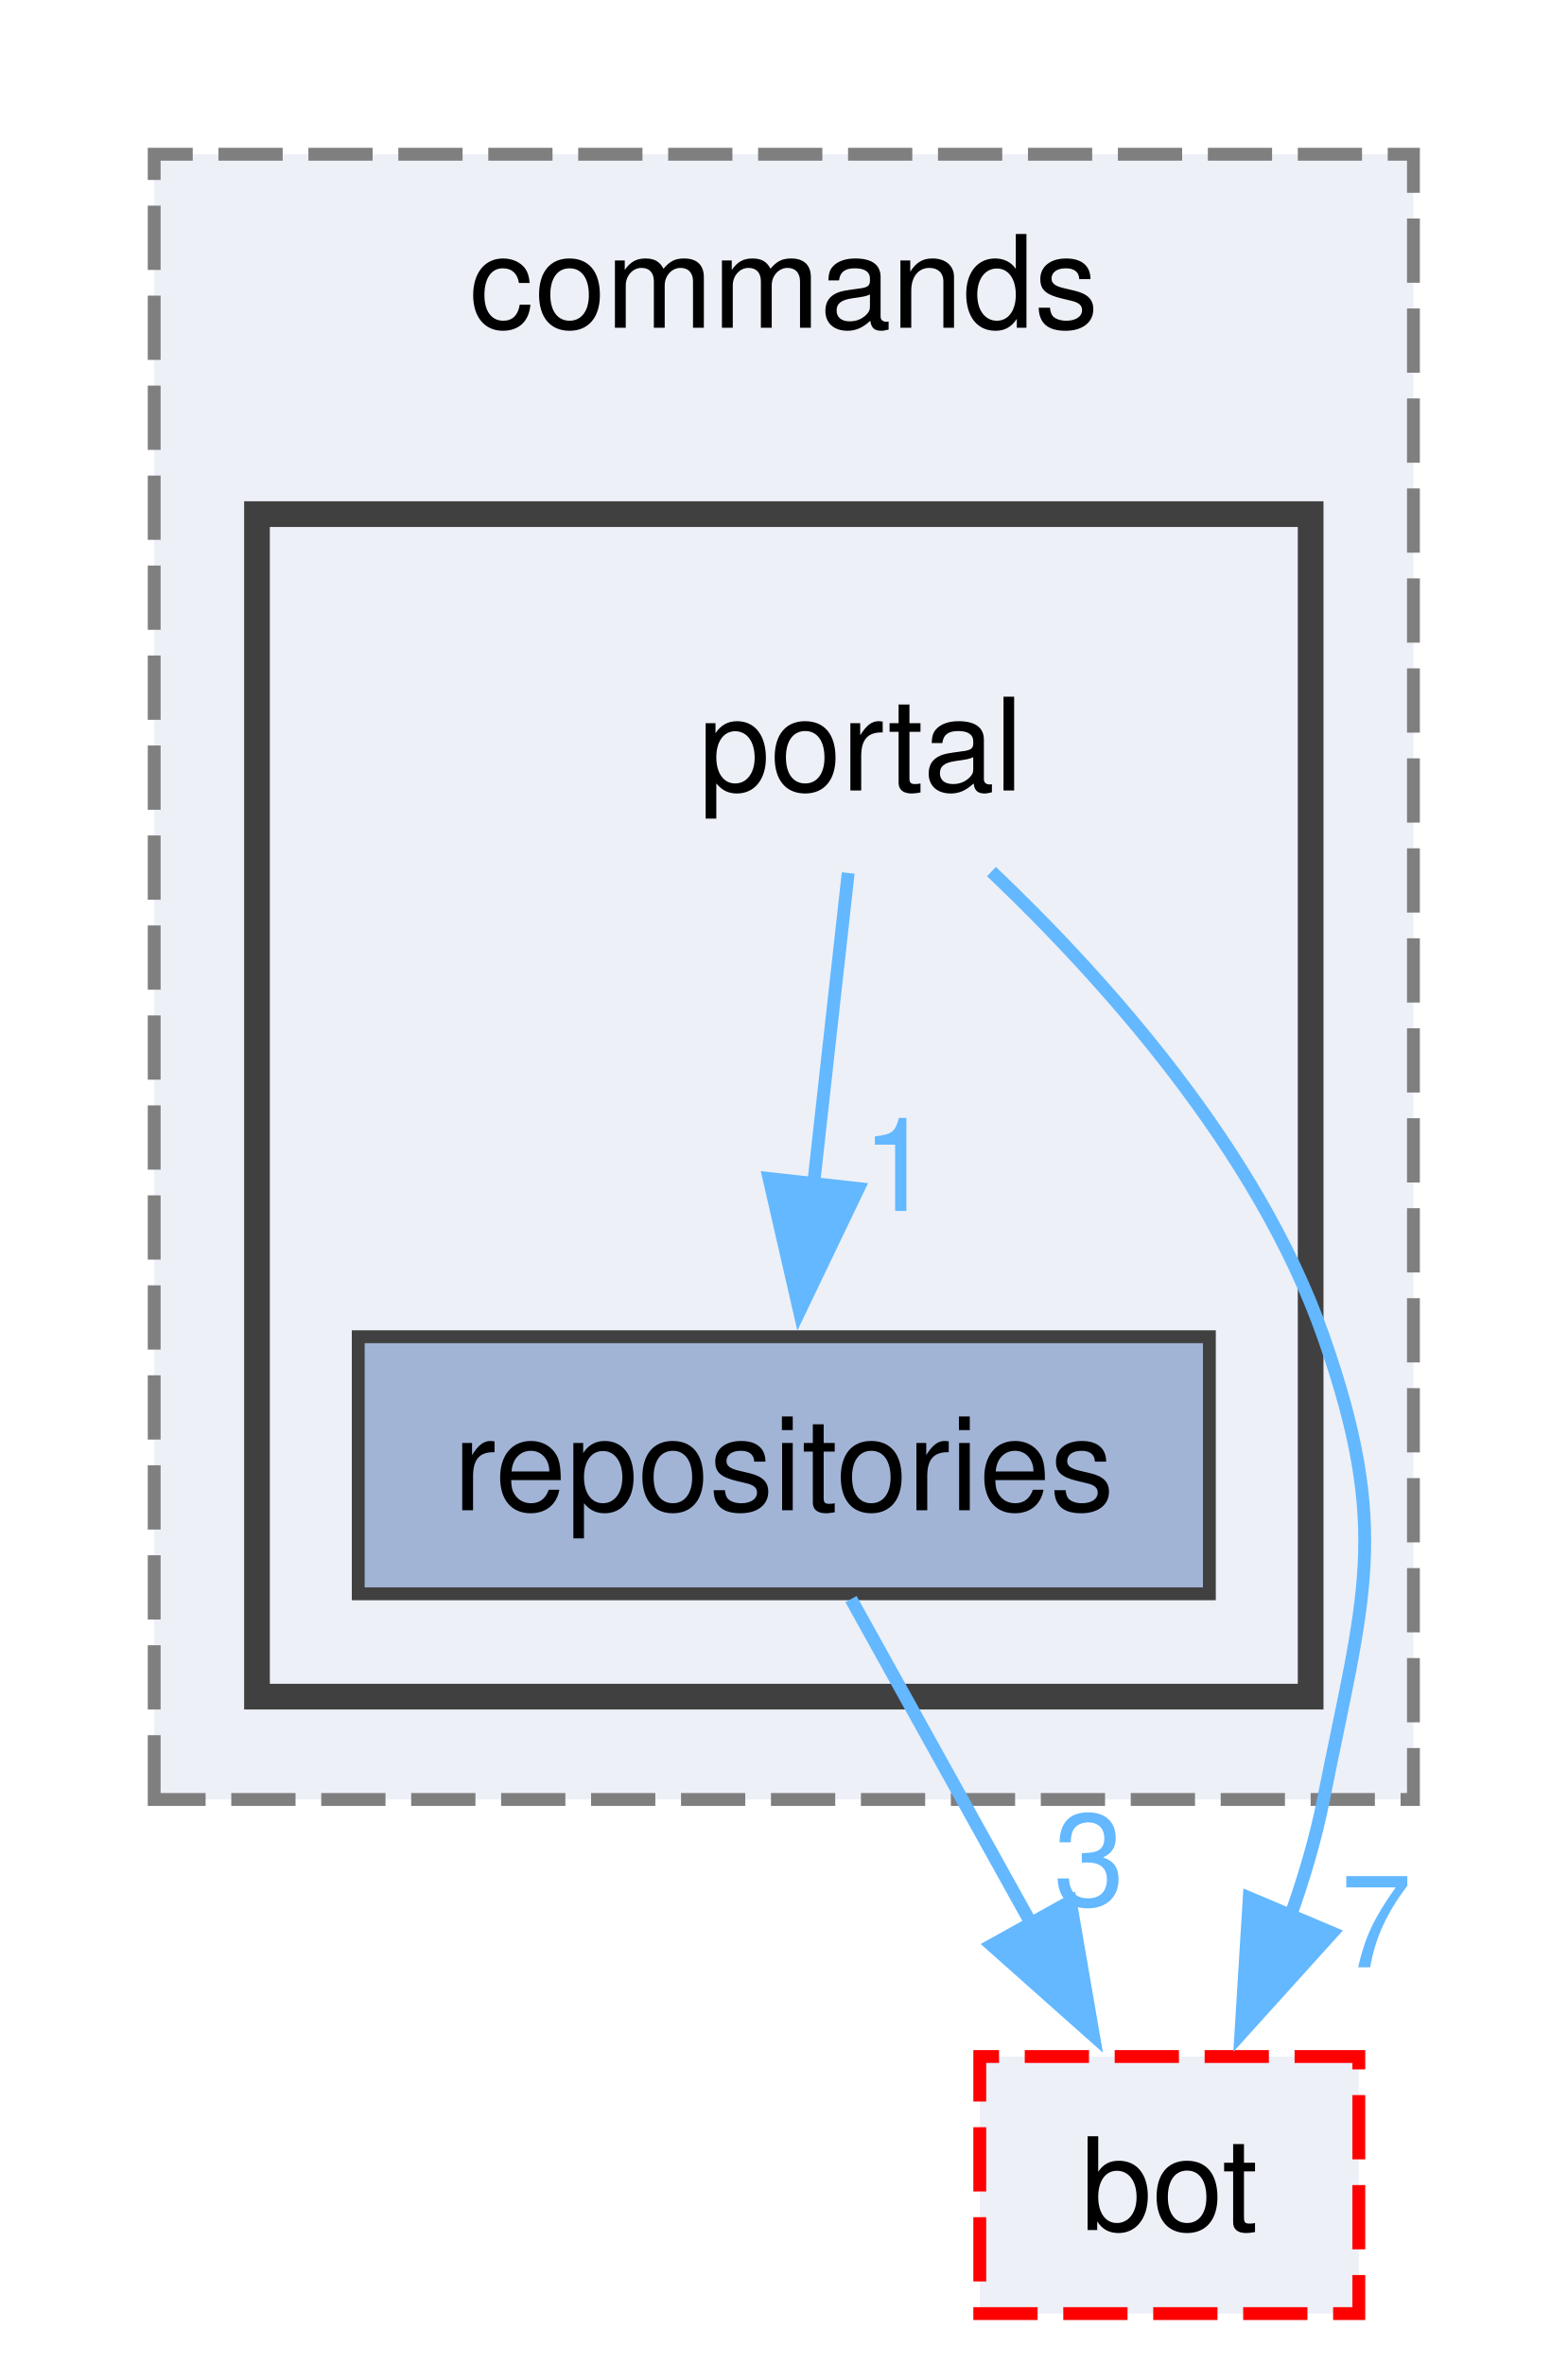
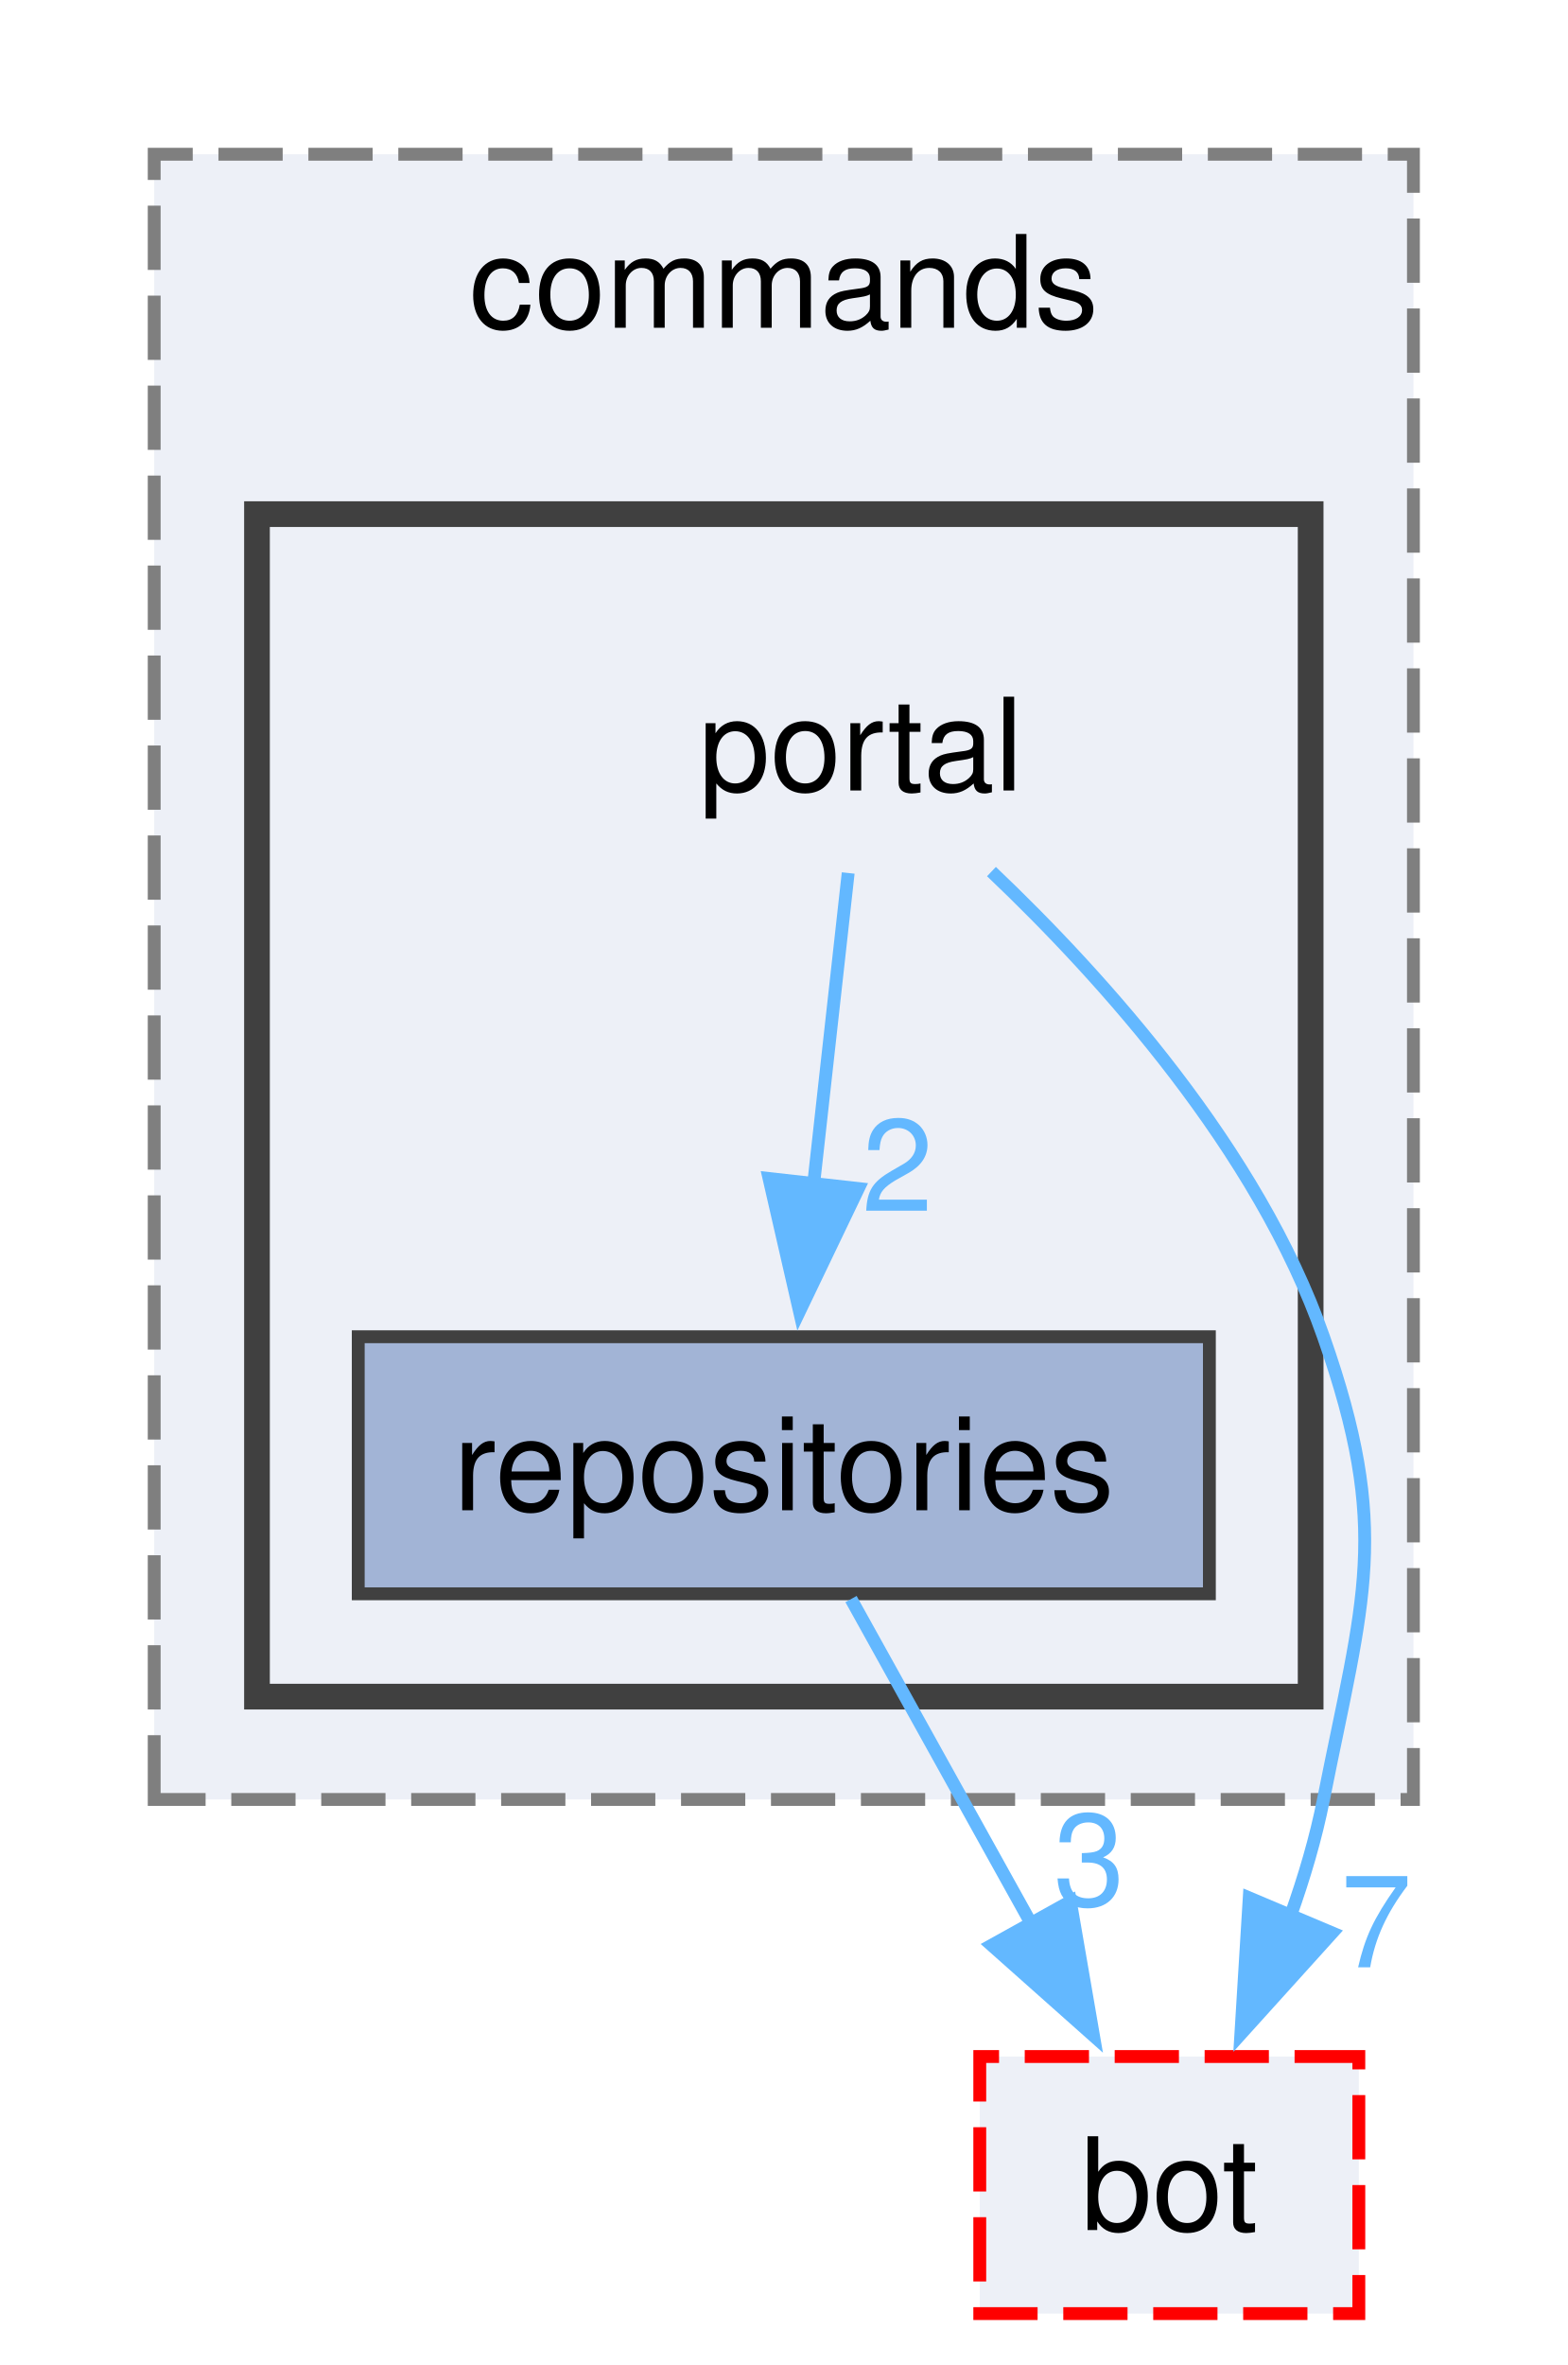
<svg xmlns="http://www.w3.org/2000/svg" xmlns:xlink="http://www.w3.org/1999/xlink" width="122pt" height="184pt" viewBox="0.00 0.00 122.00 184.00">
  <g id="graph0" class="graph" transform="scale(1 1) rotate(0) translate(4 180)">
    <g id="clust1" class="cluster">
      <g id="a_clust1">
        <a xlink:href="dir_261c5c8db3e2632ea4bb1b96cd6e78dc.html" target="_top" xlink:title="commands">
          <polygon fill="#edf0f7" stroke="#7f7f7f" stroke-dasharray="5,2" points="8,-40 8,-168 106,-168 106,-40 8,-40" />
          <text text-anchor="middle" x="57" y="-154.5" font-family="Helvetica,sans-Serif" font-size="10.00">commands</text>
        </a>
      </g>
    </g>
    <g id="clust2" class="cluster">
      <g id="a_clust2">
        <a xlink:href="dir_7cc000a715c59c08d2b57e79abb2c661.html" target="_top">
          <polygon fill="#edf0f7" stroke="#404040" stroke-width="2" points="16,-48 16,-140 98,-140 98,-48 16,-48" />
        </a>
      </g>
    </g>
    <g id="node1" class="node">
      <text text-anchor="middle" x="63" y="-118.5" font-family="Helvetica,sans-Serif" font-size="10.00">portal</text>
    </g>
    <g id="node2" class="node">
      <g id="a_node2">
        <a xlink:href="dir_d2d9f0a02c518af6ae153cc373cb126e.html" target="_top" xlink:title="repositories">
          <polygon fill="#a2b4d6" stroke="#404040" points="90.12,-76 23.88,-76 23.88,-56 90.12,-56 90.12,-76" />
          <text text-anchor="middle" x="57" y="-62.5" font-family="Helvetica,sans-Serif" font-size="10.00">repositories</text>
        </a>
      </g>
    </g>
    <g id="edge2" class="edge">
      <g id="a_edge2">
        <a xlink:href="dir_000020_000025.html" target="_top">
          <path fill="none" stroke="#63b8ff" d="M62.01,-112.08C61.28,-105.48 60.25,-96.21 59.31,-87.79" />
          <polygon fill="#63b8ff" stroke="#63b8ff" points="62.8,-87.53 58.22,-77.98 55.85,-88.31 62.8,-87.53" />
        </a>
      </g>
      <g id="a_edge2-headlabel">
-         <a xlink:href="dir_000020_000025.html" target="_top" xlink:title="1">
-           <text text-anchor="middle" x="65.85" y="-85.79" font-family="Helvetica,sans-Serif" font-size="10.00" fill="#63b8ff">1</text>
+         <a xlink:href="dir_000020_000025.html" target="_top" xlink:title="2">
+           <text text-anchor="middle" x="65.85" y="-85.79" font-family="Helvetica,sans-Serif" font-size="10.00" fill="#63b8ff">2</text>
        </a>
      </g>
    </g>
    <g id="node3" class="node">
      <g id="a_node3">
        <a xlink:href="dir_cac0b191d0d7d0dd67d730930ce5fa13.html" target="_top" xlink:title="bot">
          <polygon fill="#edf0f7" stroke="red" stroke-dasharray="5,2" points="101.75,-20 72.25,-20 72.25,0 101.75,0 101.75,-20" />
          <text text-anchor="middle" x="87" y="-6.5" font-family="Helvetica,sans-Serif" font-size="10.00">bot</text>
        </a>
      </g>
    </g>
    <g id="edge1" class="edge">
      <g id="a_edge1">
        <a xlink:href="dir_000020_000000.html" target="_top">
          <path fill="none" stroke="#63b8ff" d="M73.16,-112.19C81.91,-103.87 93.9,-90.54 99,-76 104.3,-60.9 102.12,-55.69 99,-40 98.41,-37.01 97.5,-33.94 96.44,-30.96" />
          <polygon fill="#63b8ff" stroke="#63b8ff" points="99.67,-29.62 92.57,-21.76 93.22,-32.34 99.67,-29.62" />
        </a>
      </g>
      <g id="a_edge1-headlabel">
        <a xlink:href="dir_000020_000000.html" target="_top" xlink:title="7">
          <text text-anchor="middle" x="103.1" y="-26.94" font-family="Helvetica,sans-Serif" font-size="10.00" fill="#63b8ff">7</text>
        </a>
      </g>
    </g>
    <g id="edge3" class="edge">
      <g id="a_edge3">
        <a xlink:href="dir_000025_000000.html" target="_top">
          <path fill="none" stroke="#63b8ff" d="M62.23,-55.59C66.1,-48.63 71.51,-38.89 76.28,-30.29" />
          <polygon fill="#63b8ff" stroke="#63b8ff" points="79.3,-32.06 81.1,-21.62 73.18,-28.66 79.3,-32.06" />
        </a>
      </g>
      <g id="a_edge3-headlabel">
        <a xlink:href="dir_000025_000000.html" target="_top" xlink:title="3">
          <text text-anchor="middle" x="80.77" y="-31.76" font-family="Helvetica,sans-Serif" font-size="10.00" fill="#63b8ff">3</text>
        </a>
      </g>
    </g>
  </g>
</svg>
